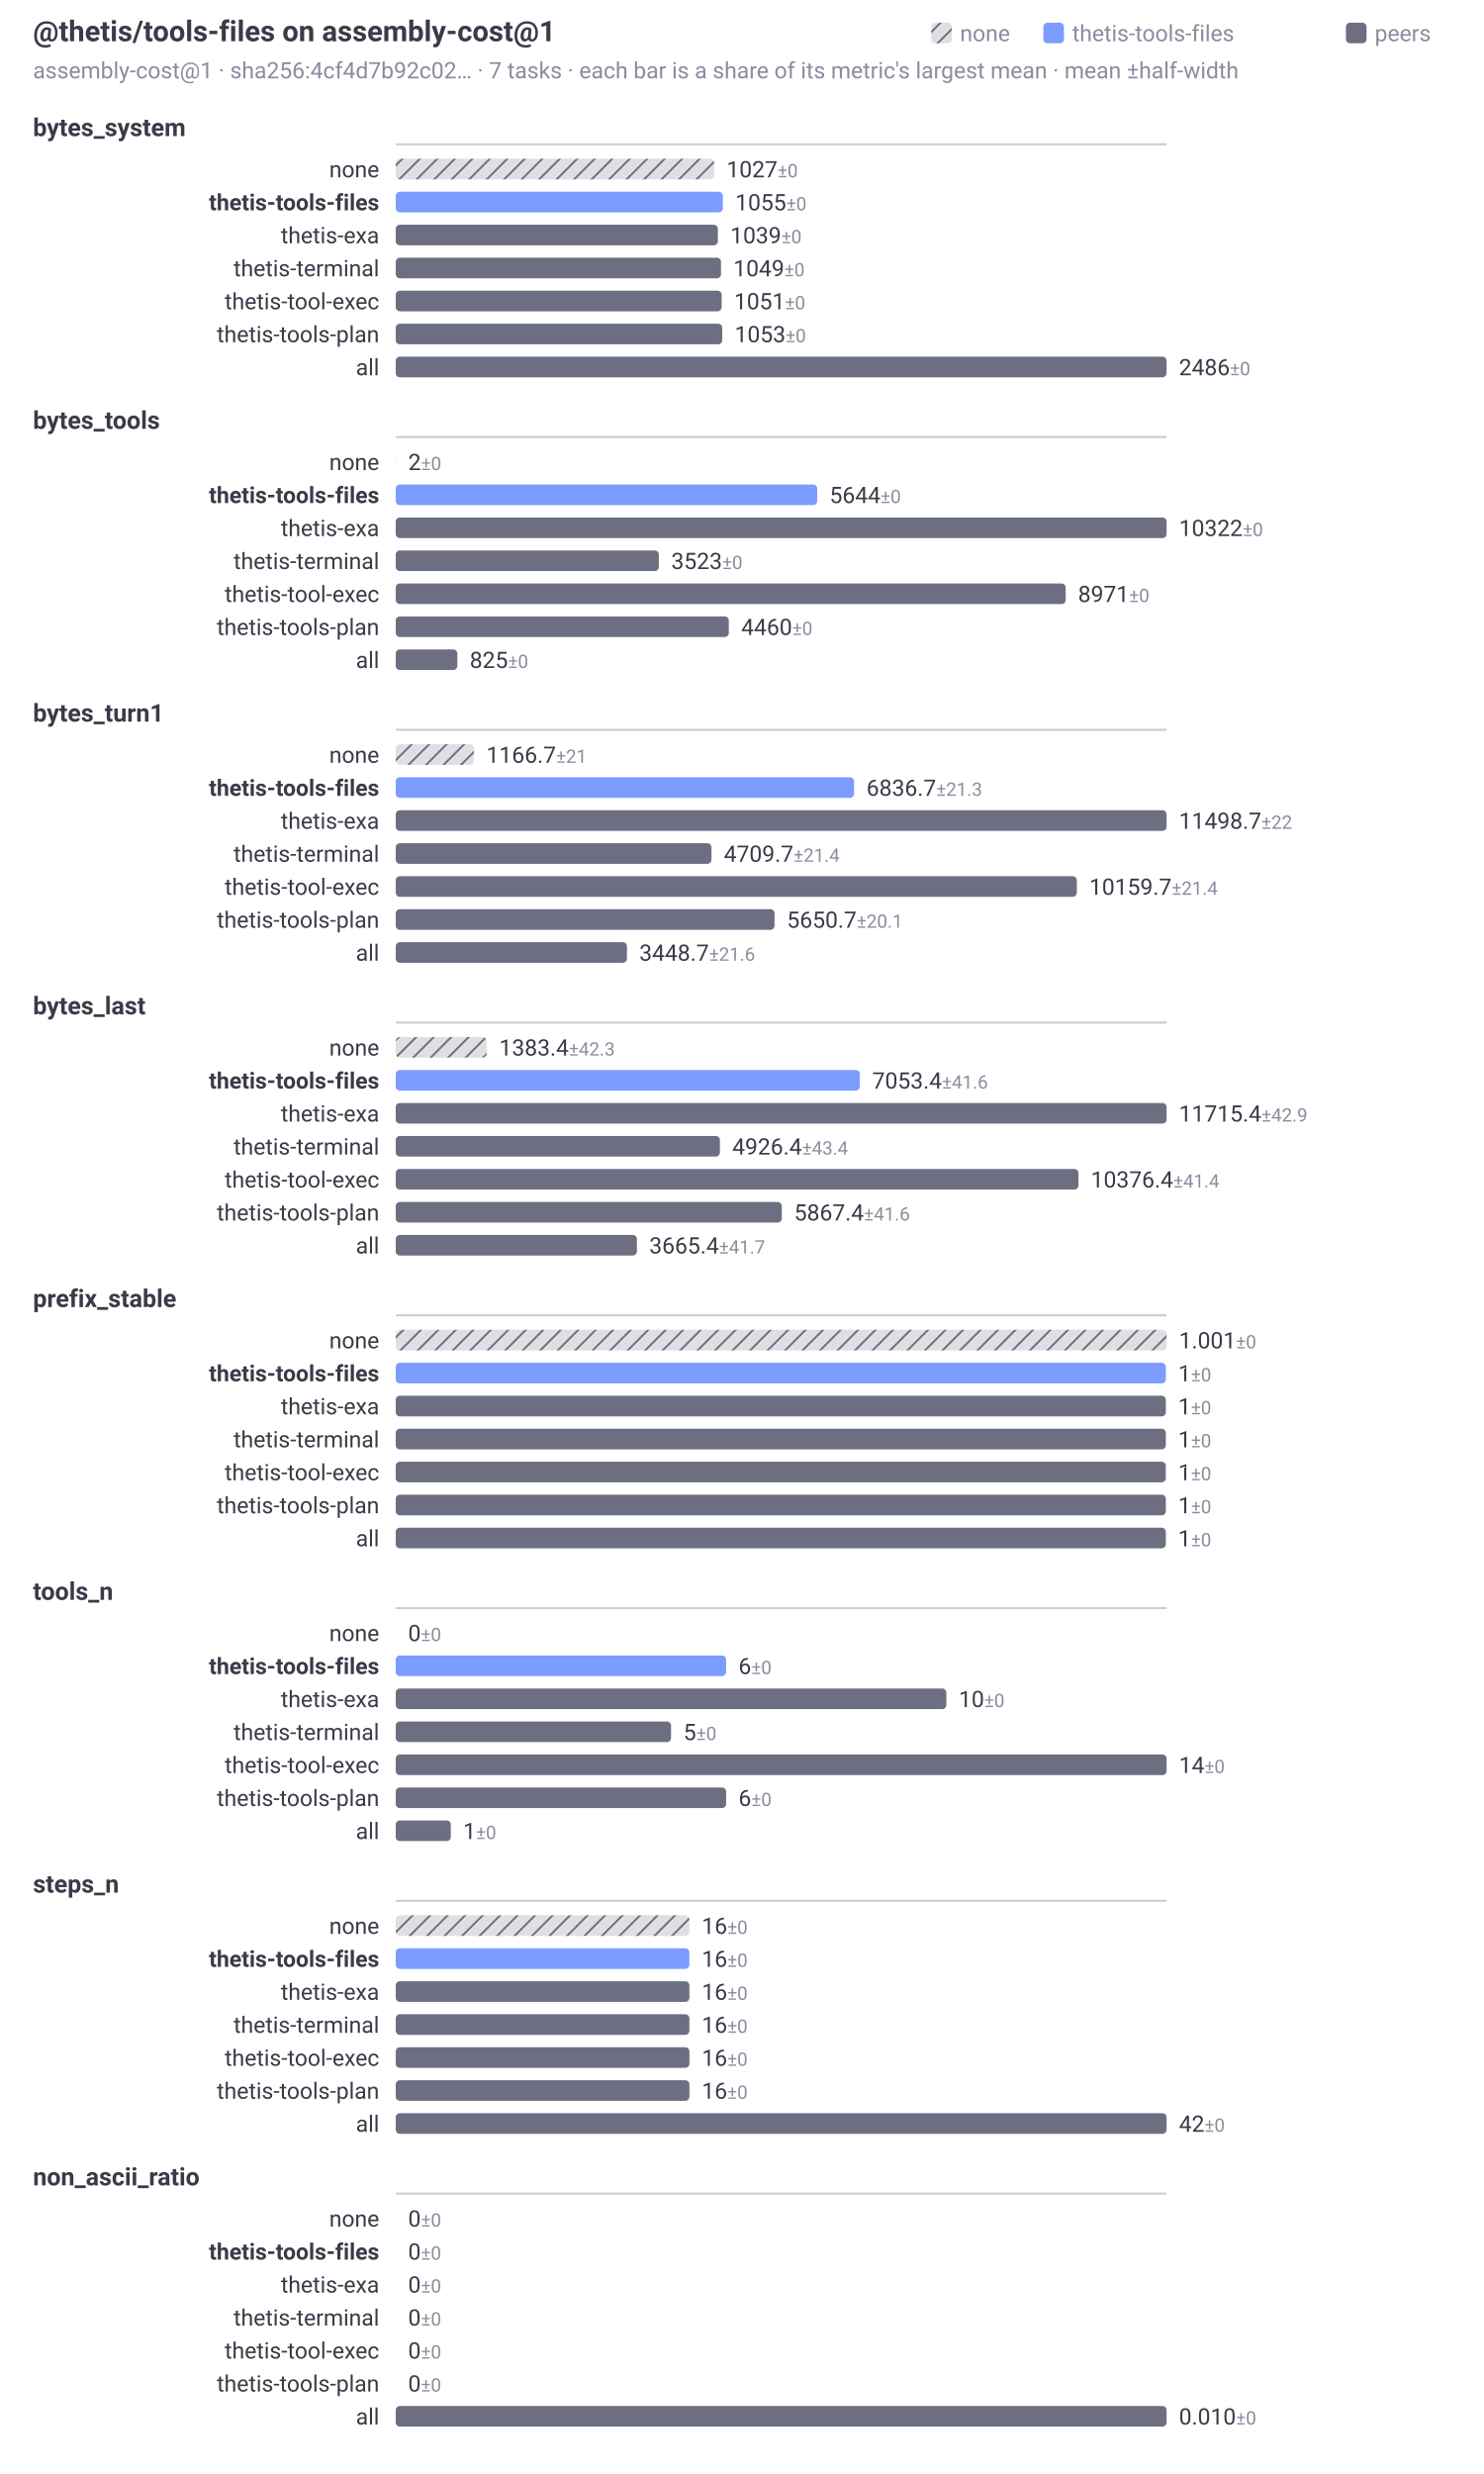
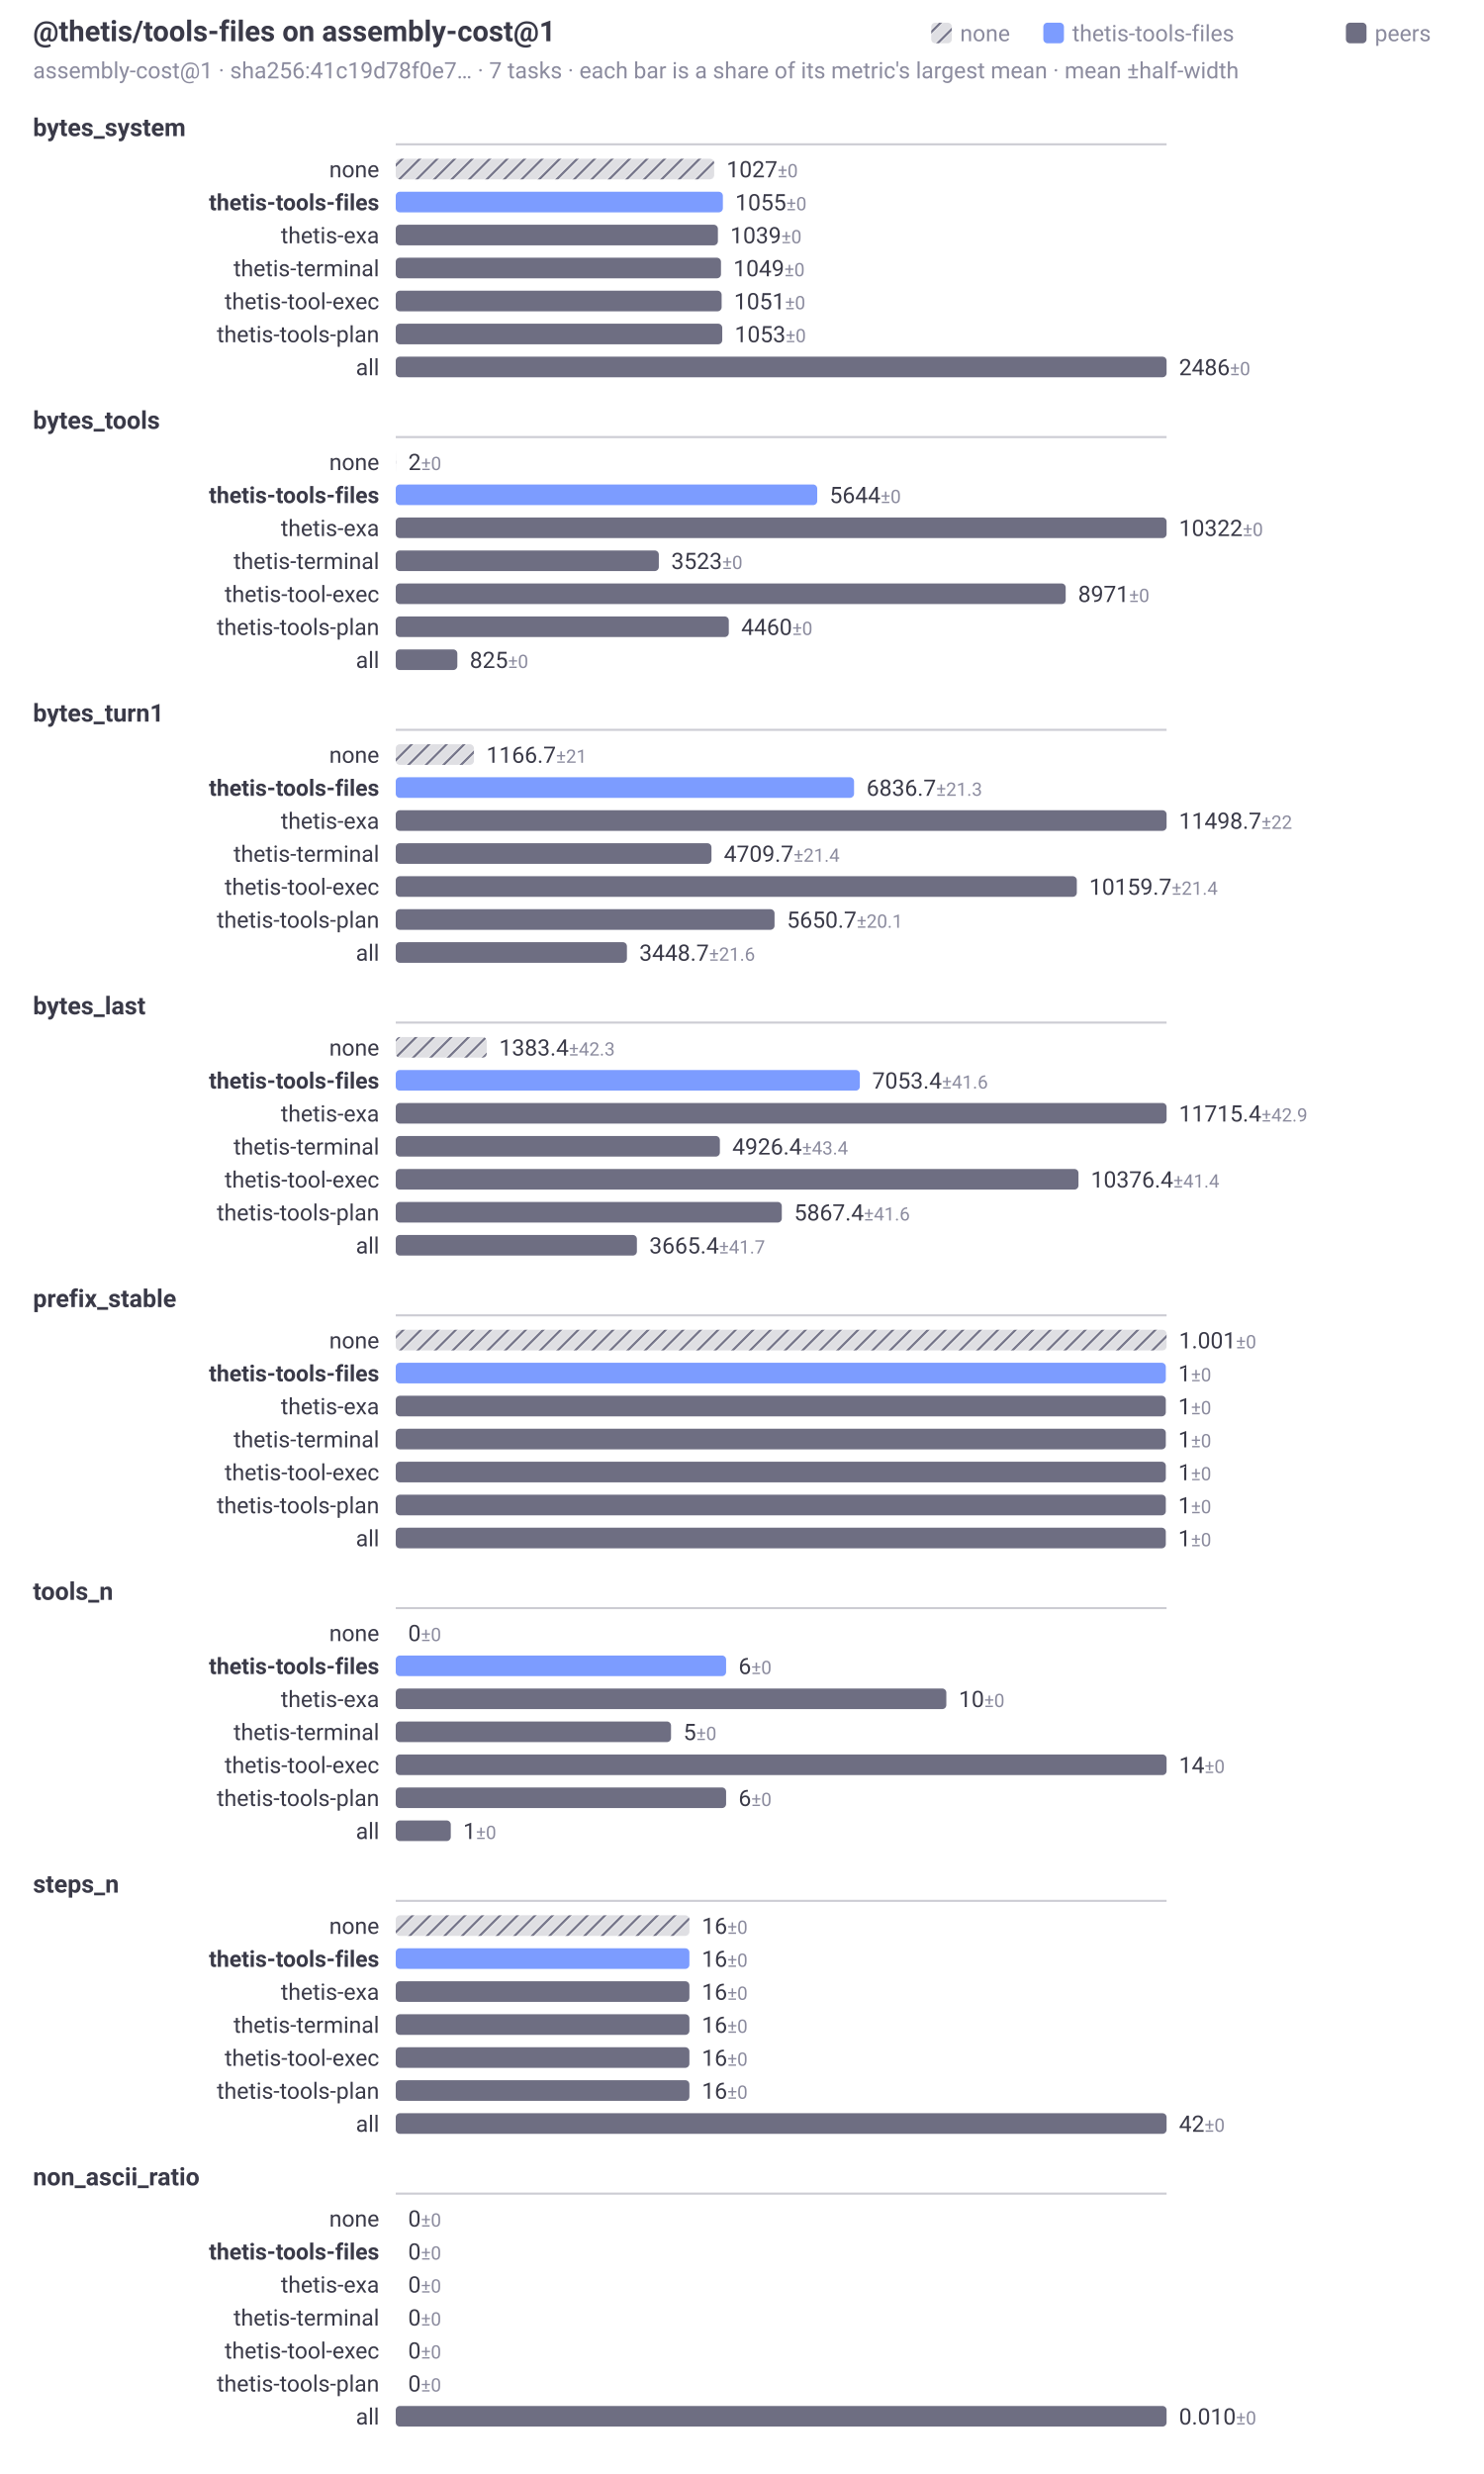
<svg xmlns="http://www.w3.org/2000/svg" width="720" height="1200" viewBox="0 0 720 1200" role="img" aria-labelledby="t d" font-family="system-ui, -apple-system, Segoe UI, Roboto, sans-serif">
  <style>.t{fill:#3a3a48}.f{fill:#8b8b9e}@media (prefers-color-scheme:dark){.t{fill:#d2d2dc}.f{fill:#9a9aae}}</style>
  <defs>
    <pattern id="hatch" width="6" height="6" patternUnits="userSpaceOnUse" patternTransform="rotate(45)">
      <rect width="6" height="6" fill="#6e6e82" fill-opacity="0.22" />
      <line x1="0" y1="0" x2="0" y2="6" stroke="#6e6e82" stroke-width="2" />
    </pattern>
  </defs>
  <text class="t" x="16" y="20" font-size="14" font-weight="600">@thetis/tools-files on assembly-cost@1</text>
-   <text class="f" x="16" y="38" font-size="11">assembly-cost@1 · sha256:4cf4d7b92c02… · 7 tasks · each bar is a share of its metric's largest mean · mean ±half-width</text>
+   <text class="f" x="16" y="38" font-size="11">assembly-cost@1 · sha256:41c19d78f0e7… · 7 tasks · each bar is a share of its metric's largest mean · mean ±half-width</text>
  <rect x="653" y="11" width="10" height="10" rx="2" fill="#6e6e82" />
  <text class="f" x="667" y="20" font-size="11">peers</text>
  <rect x="506.2" y="11" width="10" height="10" rx="2" fill="#7c9cff" />
  <text class="f" x="520.2" y="20" font-size="11">thetis-tools-files</text>
  <rect x="451.8" y="11" width="10" height="10" rx="2" fill="url(#hatch)" />
  <text class="f" x="465.8" y="20" font-size="11">none</text>
  <text class="t" x="16" y="66" font-size="12" font-weight="600">bytes_system</text>
  <line x1="192" y1="70" x2="566" y2="70" stroke="#6e6e82" stroke-opacity="0.35" stroke-width="1" />
  <text class="t" x="184" y="86" font-size="11" text-anchor="end">none</text>
  <rect x="192" y="77" width="154.5" height="10" rx="2" fill="url(#hatch)" />
  <text class="t" x="352.5" y="86" font-size="11">1027<tspan class="f" font-size="9"> ±0</tspan>
  </text>
  <text class="t" x="184" y="102" font-size="11" text-anchor="end" font-weight="600">thetis-tools-files</text>
  <rect x="192" y="93" width="158.72" height="10" rx="2" fill="#7c9cff" />
  <text class="t" x="356.72" y="102" font-size="11">1055<tspan class="f" font-size="9"> ±0</tspan>
  </text>
  <text class="t" x="184" y="118" font-size="11" text-anchor="end">thetis-exa</text>
  <rect x="192" y="109" width="156.31" height="10" rx="2" fill="#6e6e82" />
  <text class="t" x="354.31" y="118" font-size="11">1039<tspan class="f" font-size="9"> ±0</tspan>
  </text>
  <text class="t" x="184" y="134" font-size="11" text-anchor="end">thetis-terminal</text>
  <rect x="192" y="125" width="157.81" height="10" rx="2" fill="#6e6e82" />
  <text class="t" x="355.81" y="134" font-size="11">1049<tspan class="f" font-size="9"> ±0</tspan>
  </text>
  <text class="t" x="184" y="150" font-size="11" text-anchor="end">thetis-tool-exec</text>
  <rect x="192" y="141" width="158.12" height="10" rx="2" fill="#6e6e82" />
  <text class="t" x="356.12" y="150" font-size="11">1051<tspan class="f" font-size="9"> ±0</tspan>
  </text>
  <text class="t" x="184" y="166" font-size="11" text-anchor="end">thetis-tools-plan</text>
  <rect x="192" y="157" width="158.42" height="10" rx="2" fill="#6e6e82" />
  <text class="t" x="356.42" y="166" font-size="11">1053<tspan class="f" font-size="9"> ±0</tspan>
  </text>
  <text class="t" x="184" y="182" font-size="11" text-anchor="end">all</text>
  <rect x="192" y="173" width="374" height="10" rx="2" fill="#6e6e82" />
  <text class="t" x="572" y="182" font-size="11">2486<tspan class="f" font-size="9"> ±0</tspan>
  </text>
  <text class="t" x="16" y="208" font-size="12" font-weight="600">bytes_tools</text>
  <line x1="192" y1="212" x2="566" y2="212" stroke="#6e6e82" stroke-opacity="0.35" stroke-width="1" />
  <text class="t" x="184" y="228" font-size="11" text-anchor="end">none</text>
  <rect x="192" y="219" width="0.07" height="10" rx="2" fill="url(#hatch)" />
  <text class="t" x="198.07" y="228" font-size="11">2<tspan class="f" font-size="9"> ±0</tspan>
  </text>
  <text class="t" x="184" y="244" font-size="11" text-anchor="end" font-weight="600">thetis-tools-files</text>
  <rect x="192" y="235" width="204.5" height="10" rx="2" fill="#7c9cff" />
  <text class="t" x="402.5" y="244" font-size="11">5644<tspan class="f" font-size="9"> ±0</tspan>
  </text>
  <text class="t" x="184" y="260" font-size="11" text-anchor="end">thetis-exa</text>
  <rect x="192" y="251" width="374" height="10" rx="2" fill="#6e6e82" />
  <text class="t" x="572" y="260" font-size="11">10322<tspan class="f" font-size="9"> ±0</tspan>
  </text>
  <text class="t" x="184" y="276" font-size="11" text-anchor="end">thetis-terminal</text>
  <rect x="192" y="267" width="127.65" height="10" rx="2" fill="#6e6e82" />
  <text class="t" x="325.65" y="276" font-size="11">3523<tspan class="f" font-size="9"> ±0</tspan>
  </text>
  <text class="t" x="184" y="292" font-size="11" text-anchor="end">thetis-tool-exec</text>
  <rect x="192" y="283" width="325.05" height="10" rx="2" fill="#6e6e82" />
  <text class="t" x="523.05" y="292" font-size="11">8971<tspan class="f" font-size="9"> ±0</tspan>
  </text>
  <text class="t" x="184" y="308" font-size="11" text-anchor="end">thetis-tools-plan</text>
  <rect x="192" y="299" width="161.6" height="10" rx="2" fill="#6e6e82" />
  <text class="t" x="359.6" y="308" font-size="11">4460<tspan class="f" font-size="9"> ±0</tspan>
  </text>
  <text class="t" x="184" y="324" font-size="11" text-anchor="end">all</text>
  <rect x="192" y="315" width="29.89" height="10" rx="2" fill="#6e6e82" />
  <text class="t" x="227.89" y="324" font-size="11">825<tspan class="f" font-size="9"> ±0</tspan>
  </text>
  <text class="t" x="16" y="350" font-size="12" font-weight="600">bytes_turn1</text>
  <line x1="192" y1="354" x2="566" y2="354" stroke="#6e6e82" stroke-opacity="0.35" stroke-width="1" />
  <text class="t" x="184" y="370" font-size="11" text-anchor="end">none</text>
  <rect x="192" y="361" width="37.95" height="10" rx="2" fill="url(#hatch)" />
  <text class="t" x="235.95" y="370" font-size="11">1166.7<tspan class="f" font-size="9"> ±21</tspan>
  </text>
  <text class="t" x="184" y="386" font-size="11" text-anchor="end" font-weight="600">thetis-tools-files</text>
  <rect x="192" y="377" width="222.37" height="10" rx="2" fill="#7c9cff" />
  <text class="t" x="420.37" y="386" font-size="11">6836.7<tspan class="f" font-size="9"> ±21.3</tspan>
  </text>
  <text class="t" x="184" y="402" font-size="11" text-anchor="end">thetis-exa</text>
  <rect x="192" y="393" width="374" height="10" rx="2" fill="#6e6e82" />
  <text class="t" x="572" y="402" font-size="11">11498.7<tspan class="f" font-size="9"> ±22</tspan>
  </text>
  <text class="t" x="184" y="418" font-size="11" text-anchor="end">thetis-terminal</text>
  <rect x="192" y="409" width="153.19" height="10" rx="2" fill="#6e6e82" />
  <text class="t" x="351.19" y="418" font-size="11">4709.7<tspan class="f" font-size="9"> ±21.4</tspan>
  </text>
  <text class="t" x="184" y="434" font-size="11" text-anchor="end">thetis-tool-exec</text>
  <rect x="192" y="425" width="330.45" height="10" rx="2" fill="#6e6e82" />
  <text class="t" x="528.45" y="434" font-size="11">10159.7<tspan class="f" font-size="9"> ±21.4</tspan>
  </text>
  <text class="t" x="184" y="450" font-size="11" text-anchor="end">thetis-tools-plan</text>
  <rect x="192" y="441" width="183.79" height="10" rx="2" fill="#6e6e82" />
  <text class="t" x="381.79" y="450" font-size="11">5650.7<tspan class="f" font-size="9"> ±20.1</tspan>
  </text>
  <text class="t" x="184" y="466" font-size="11" text-anchor="end">all</text>
  <rect x="192" y="457" width="112.17" height="10" rx="2" fill="#6e6e82" />
  <text class="t" x="310.17" y="466" font-size="11">3448.7<tspan class="f" font-size="9"> ±21.6</tspan>
  </text>
  <text class="t" x="16" y="492" font-size="12" font-weight="600">bytes_last</text>
  <line x1="192" y1="496" x2="566" y2="496" stroke="#6e6e82" stroke-opacity="0.35" stroke-width="1" />
  <text class="t" x="184" y="512" font-size="11" text-anchor="end">none</text>
  <rect x="192" y="503" width="44.16" height="10" rx="2" fill="url(#hatch)" />
  <text class="t" x="242.16" y="512" font-size="11">1383.4<tspan class="f" font-size="9"> ±42.3</tspan>
  </text>
  <text class="t" x="184" y="528" font-size="11" text-anchor="end" font-weight="600">thetis-tools-files</text>
  <rect x="192" y="519" width="225.17" height="10" rx="2" fill="#7c9cff" />
  <text class="t" x="423.17" y="528" font-size="11">7053.4<tspan class="f" font-size="9"> ±41.6</tspan>
  </text>
  <text class="t" x="184" y="544" font-size="11" text-anchor="end">thetis-exa</text>
  <rect x="192" y="535" width="374" height="10" rx="2" fill="#6e6e82" />
  <text class="t" x="572" y="544" font-size="11">11715.4<tspan class="f" font-size="9"> ±42.9</tspan>
  </text>
  <text class="t" x="184" y="560" font-size="11" text-anchor="end">thetis-terminal</text>
  <rect x="192" y="551" width="157.27" height="10" rx="2" fill="#6e6e82" />
  <text class="t" x="355.27" y="560" font-size="11">4926.4<tspan class="f" font-size="9"> ±43.4</tspan>
  </text>
  <text class="t" x="184" y="576" font-size="11" text-anchor="end">thetis-tool-exec</text>
  <rect x="192" y="567" width="331.25" height="10" rx="2" fill="#6e6e82" />
  <text class="t" x="529.25" y="576" font-size="11">10376.4<tspan class="f" font-size="9"> ±41.4</tspan>
  </text>
  <text class="t" x="184" y="592" font-size="11" text-anchor="end">thetis-tools-plan</text>
  <rect x="192" y="583" width="187.31" height="10" rx="2" fill="#6e6e82" />
  <text class="t" x="385.31" y="592" font-size="11">5867.4<tspan class="f" font-size="9"> ±41.6</tspan>
  </text>
  <text class="t" x="184" y="608" font-size="11" text-anchor="end">all</text>
  <rect x="192" y="599" width="117.01" height="10" rx="2" fill="#6e6e82" />
  <text class="t" x="315.01" y="608" font-size="11">3665.4<tspan class="f" font-size="9"> ±41.7</tspan>
  </text>
  <text class="t" x="16" y="634" font-size="12" font-weight="600">prefix_stable</text>
  <line x1="192" y1="638" x2="566" y2="638" stroke="#6e6e82" stroke-opacity="0.35" stroke-width="1" />
  <text class="t" x="184" y="654" font-size="11" text-anchor="end">none</text>
  <rect x="192" y="645" width="374" height="10" rx="2" fill="url(#hatch)" />
  <text class="t" x="572" y="654" font-size="11">1.001<tspan class="f" font-size="9"> ±0</tspan>
  </text>
  <text class="t" x="184" y="670" font-size="11" text-anchor="end" font-weight="600">thetis-tools-files</text>
  <rect x="192" y="661" width="373.63" height="10" rx="2" fill="#7c9cff" />
  <text class="t" x="571.63" y="670" font-size="11">1<tspan class="f" font-size="9"> ±0</tspan>
  </text>
  <text class="t" x="184" y="686" font-size="11" text-anchor="end">thetis-exa</text>
  <rect x="192" y="677" width="373.63" height="10" rx="2" fill="#6e6e82" />
  <text class="t" x="571.63" y="686" font-size="11">1<tspan class="f" font-size="9"> ±0</tspan>
  </text>
  <text class="t" x="184" y="702" font-size="11" text-anchor="end">thetis-terminal</text>
  <rect x="192" y="693" width="373.63" height="10" rx="2" fill="#6e6e82" />
  <text class="t" x="571.63" y="702" font-size="11">1<tspan class="f" font-size="9"> ±0</tspan>
  </text>
  <text class="t" x="184" y="718" font-size="11" text-anchor="end">thetis-tool-exec</text>
  <rect x="192" y="709" width="373.63" height="10" rx="2" fill="#6e6e82" />
  <text class="t" x="571.63" y="718" font-size="11">1<tspan class="f" font-size="9"> ±0</tspan>
  </text>
  <text class="t" x="184" y="734" font-size="11" text-anchor="end">thetis-tools-plan</text>
  <rect x="192" y="725" width="373.63" height="10" rx="2" fill="#6e6e82" />
  <text class="t" x="571.63" y="734" font-size="11">1<tspan class="f" font-size="9"> ±0</tspan>
  </text>
  <text class="t" x="184" y="750" font-size="11" text-anchor="end">all</text>
  <rect x="192" y="741" width="373.63" height="10" rx="2" fill="#6e6e82" />
  <text class="t" x="571.63" y="750" font-size="11">1<tspan class="f" font-size="9"> ±0</tspan>
  </text>
  <text class="t" x="16" y="776" font-size="12" font-weight="600">tools_n</text>
  <line x1="192" y1="780" x2="566" y2="780" stroke="#6e6e82" stroke-opacity="0.35" stroke-width="1" />
  <text class="t" x="184" y="796" font-size="11" text-anchor="end">none</text>
  <rect x="192" y="787" width="0" height="10" rx="2" fill="url(#hatch)" />
  <text class="t" x="198" y="796" font-size="11">0<tspan class="f" font-size="9"> ±0</tspan>
  </text>
  <text class="t" x="184" y="812" font-size="11" text-anchor="end" font-weight="600">thetis-tools-files</text>
  <rect x="192" y="803" width="160.29" height="10" rx="2" fill="#7c9cff" />
  <text class="t" x="358.29" y="812" font-size="11">6<tspan class="f" font-size="9"> ±0</tspan>
  </text>
  <text class="t" x="184" y="828" font-size="11" text-anchor="end">thetis-exa</text>
  <rect x="192" y="819" width="267.14" height="10" rx="2" fill="#6e6e82" />
  <text class="t" x="465.14" y="828" font-size="11">10<tspan class="f" font-size="9"> ±0</tspan>
  </text>
  <text class="t" x="184" y="844" font-size="11" text-anchor="end">thetis-terminal</text>
  <rect x="192" y="835" width="133.57" height="10" rx="2" fill="#6e6e82" />
  <text class="t" x="331.57" y="844" font-size="11">5<tspan class="f" font-size="9"> ±0</tspan>
  </text>
  <text class="t" x="184" y="860" font-size="11" text-anchor="end">thetis-tool-exec</text>
  <rect x="192" y="851" width="374" height="10" rx="2" fill="#6e6e82" />
  <text class="t" x="572" y="860" font-size="11">14<tspan class="f" font-size="9"> ±0</tspan>
  </text>
  <text class="t" x="184" y="876" font-size="11" text-anchor="end">thetis-tools-plan</text>
  <rect x="192" y="867" width="160.29" height="10" rx="2" fill="#6e6e82" />
  <text class="t" x="358.29" y="876" font-size="11">6<tspan class="f" font-size="9"> ±0</tspan>
  </text>
  <text class="t" x="184" y="892" font-size="11" text-anchor="end">all</text>
  <rect x="192" y="883" width="26.71" height="10" rx="2" fill="#6e6e82" />
  <text class="t" x="224.71" y="892" font-size="11">1<tspan class="f" font-size="9"> ±0</tspan>
  </text>
  <text class="t" x="16" y="918" font-size="12" font-weight="600">steps_n</text>
  <line x1="192" y1="922" x2="566" y2="922" stroke="#6e6e82" stroke-opacity="0.35" stroke-width="1" />
  <text class="t" x="184" y="938" font-size="11" text-anchor="end">none</text>
  <rect x="192" y="929" width="142.48" height="10" rx="2" fill="url(#hatch)" />
  <text class="t" x="340.48" y="938" font-size="11">16<tspan class="f" font-size="9"> ±0</tspan>
  </text>
  <text class="t" x="184" y="954" font-size="11" text-anchor="end" font-weight="600">thetis-tools-files</text>
  <rect x="192" y="945" width="142.48" height="10" rx="2" fill="#7c9cff" />
  <text class="t" x="340.48" y="954" font-size="11">16<tspan class="f" font-size="9"> ±0</tspan>
  </text>
  <text class="t" x="184" y="970" font-size="11" text-anchor="end">thetis-exa</text>
  <rect x="192" y="961" width="142.48" height="10" rx="2" fill="#6e6e82" />
  <text class="t" x="340.48" y="970" font-size="11">16<tspan class="f" font-size="9"> ±0</tspan>
  </text>
  <text class="t" x="184" y="986" font-size="11" text-anchor="end">thetis-terminal</text>
  <rect x="192" y="977" width="142.48" height="10" rx="2" fill="#6e6e82" />
  <text class="t" x="340.48" y="986" font-size="11">16<tspan class="f" font-size="9"> ±0</tspan>
  </text>
  <text class="t" x="184" y="1002" font-size="11" text-anchor="end">thetis-tool-exec</text>
  <rect x="192" y="993" width="142.48" height="10" rx="2" fill="#6e6e82" />
  <text class="t" x="340.48" y="1002" font-size="11">16<tspan class="f" font-size="9"> ±0</tspan>
  </text>
  <text class="t" x="184" y="1018" font-size="11" text-anchor="end">thetis-tools-plan</text>
  <rect x="192" y="1009" width="142.48" height="10" rx="2" fill="#6e6e82" />
  <text class="t" x="340.48" y="1018" font-size="11">16<tspan class="f" font-size="9"> ±0</tspan>
  </text>
  <text class="t" x="184" y="1034" font-size="11" text-anchor="end">all</text>
  <rect x="192" y="1025" width="374" height="10" rx="2" fill="#6e6e82" />
  <text class="t" x="572" y="1034" font-size="11">42<tspan class="f" font-size="9"> ±0</tspan>
  </text>
  <text class="t" x="16" y="1060" font-size="12" font-weight="600">non_ascii_ratio</text>
  <line x1="192" y1="1064" x2="566" y2="1064" stroke="#6e6e82" stroke-opacity="0.35" stroke-width="1" />
  <text class="t" x="184" y="1080" font-size="11" text-anchor="end">none</text>
  <rect x="192" y="1071" width="0" height="10" rx="2" fill="url(#hatch)" />
  <text class="t" x="198" y="1080" font-size="11">0<tspan class="f" font-size="9"> ±0</tspan>
  </text>
  <text class="t" x="184" y="1096" font-size="11" text-anchor="end" font-weight="600">thetis-tools-files</text>
  <rect x="192" y="1087" width="0" height="10" rx="2" fill="#7c9cff" />
  <text class="t" x="198" y="1096" font-size="11">0<tspan class="f" font-size="9"> ±0</tspan>
  </text>
  <text class="t" x="184" y="1112" font-size="11" text-anchor="end">thetis-exa</text>
  <rect x="192" y="1103" width="0" height="10" rx="2" fill="#6e6e82" />
  <text class="t" x="198" y="1112" font-size="11">0<tspan class="f" font-size="9"> ±0</tspan>
  </text>
  <text class="t" x="184" y="1128" font-size="11" text-anchor="end">thetis-terminal</text>
  <rect x="192" y="1119" width="0" height="10" rx="2" fill="#6e6e82" />
  <text class="t" x="198" y="1128" font-size="11">0<tspan class="f" font-size="9"> ±0</tspan>
  </text>
  <text class="t" x="184" y="1144" font-size="11" text-anchor="end">thetis-tool-exec</text>
  <rect x="192" y="1135" width="0" height="10" rx="2" fill="#6e6e82" />
  <text class="t" x="198" y="1144" font-size="11">0<tspan class="f" font-size="9"> ±0</tspan>
  </text>
  <text class="t" x="184" y="1160" font-size="11" text-anchor="end">thetis-tools-plan</text>
  <rect x="192" y="1151" width="0" height="10" rx="2" fill="#6e6e82" />
  <text class="t" x="198" y="1160" font-size="11">0<tspan class="f" font-size="9"> ±0</tspan>
  </text>
  <text class="t" x="184" y="1176" font-size="11" text-anchor="end">all</text>
  <rect x="192" y="1167" width="374" height="10" rx="2" fill="#6e6e82" />
  <text class="t" x="572" y="1176" font-size="11">0.010<tspan class="f" font-size="9"> ±0</tspan>
  </text>
</svg>
